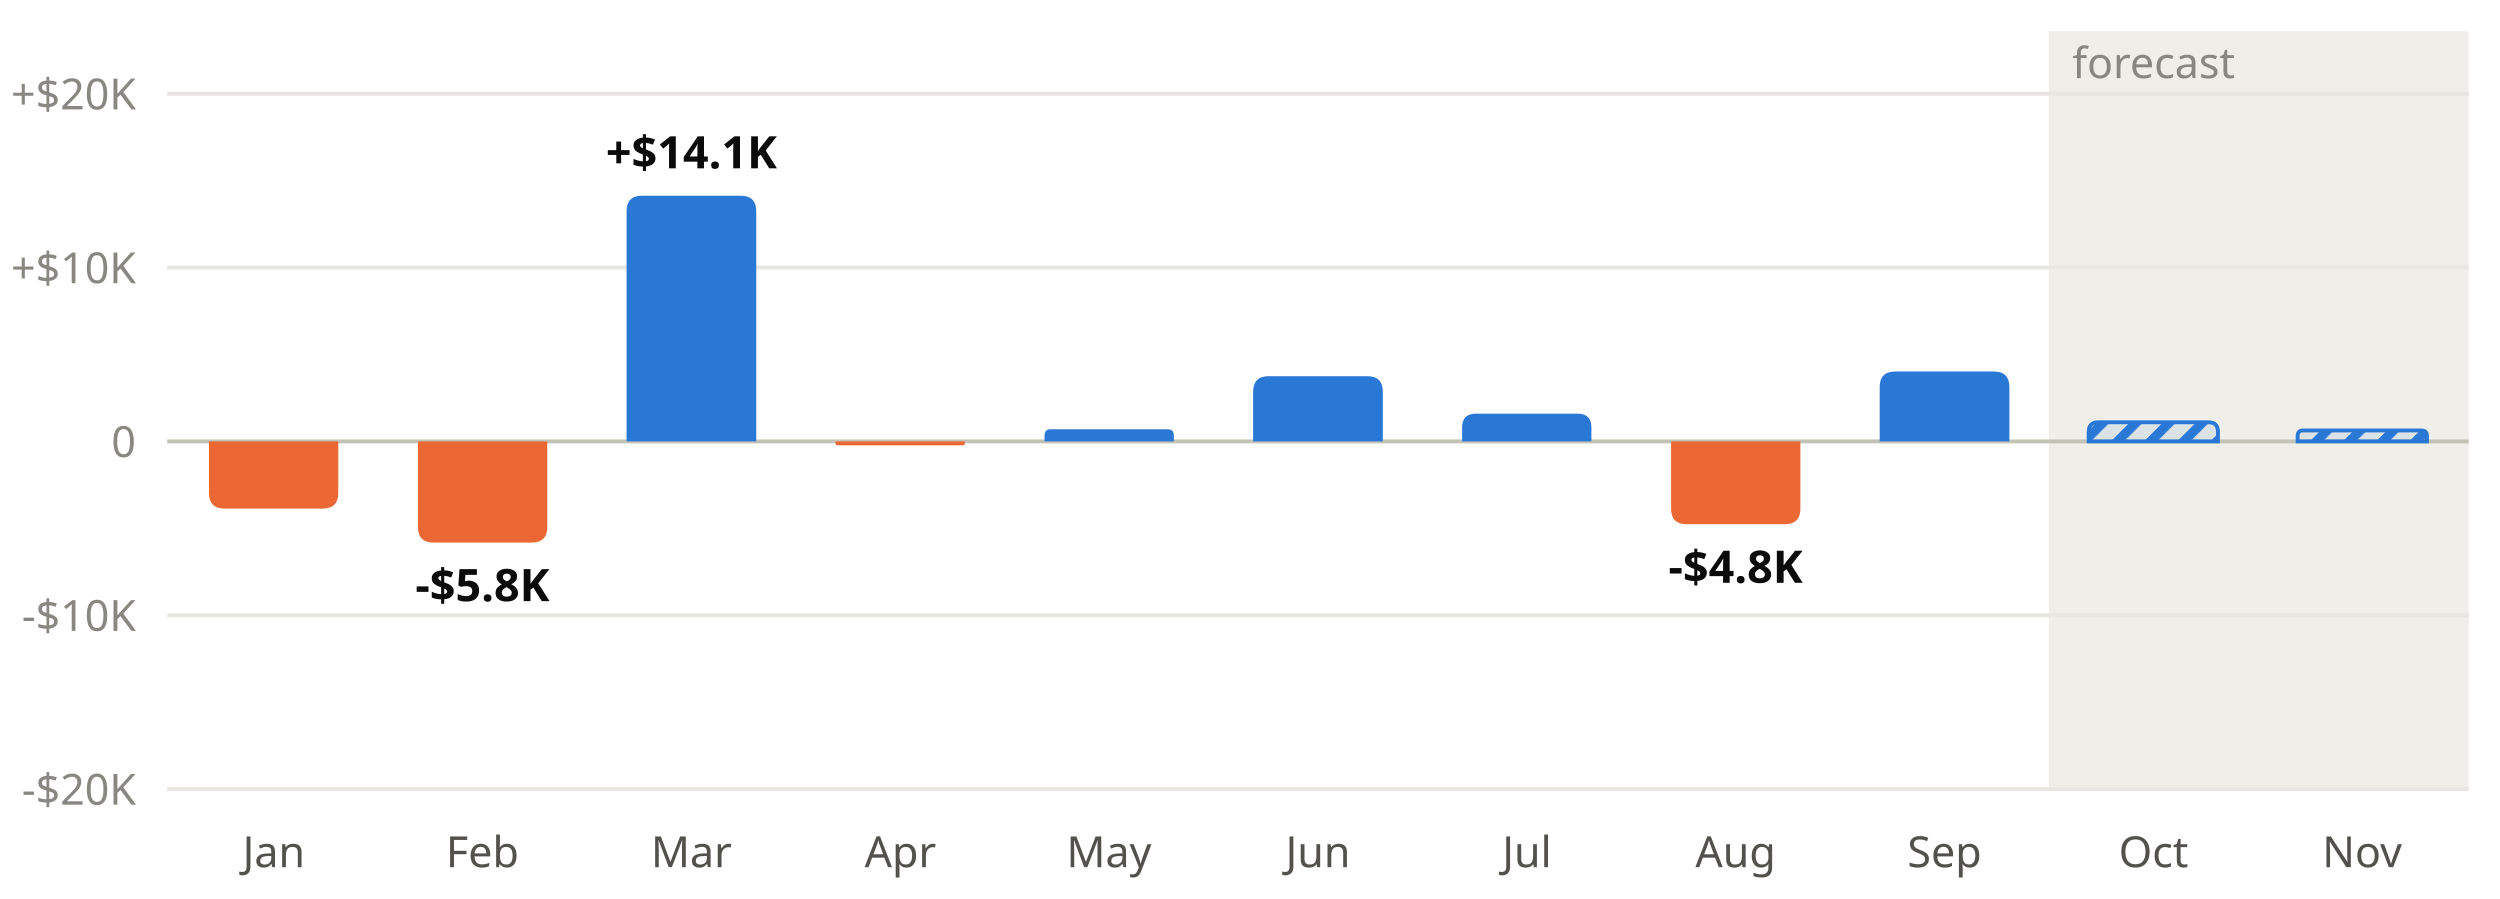
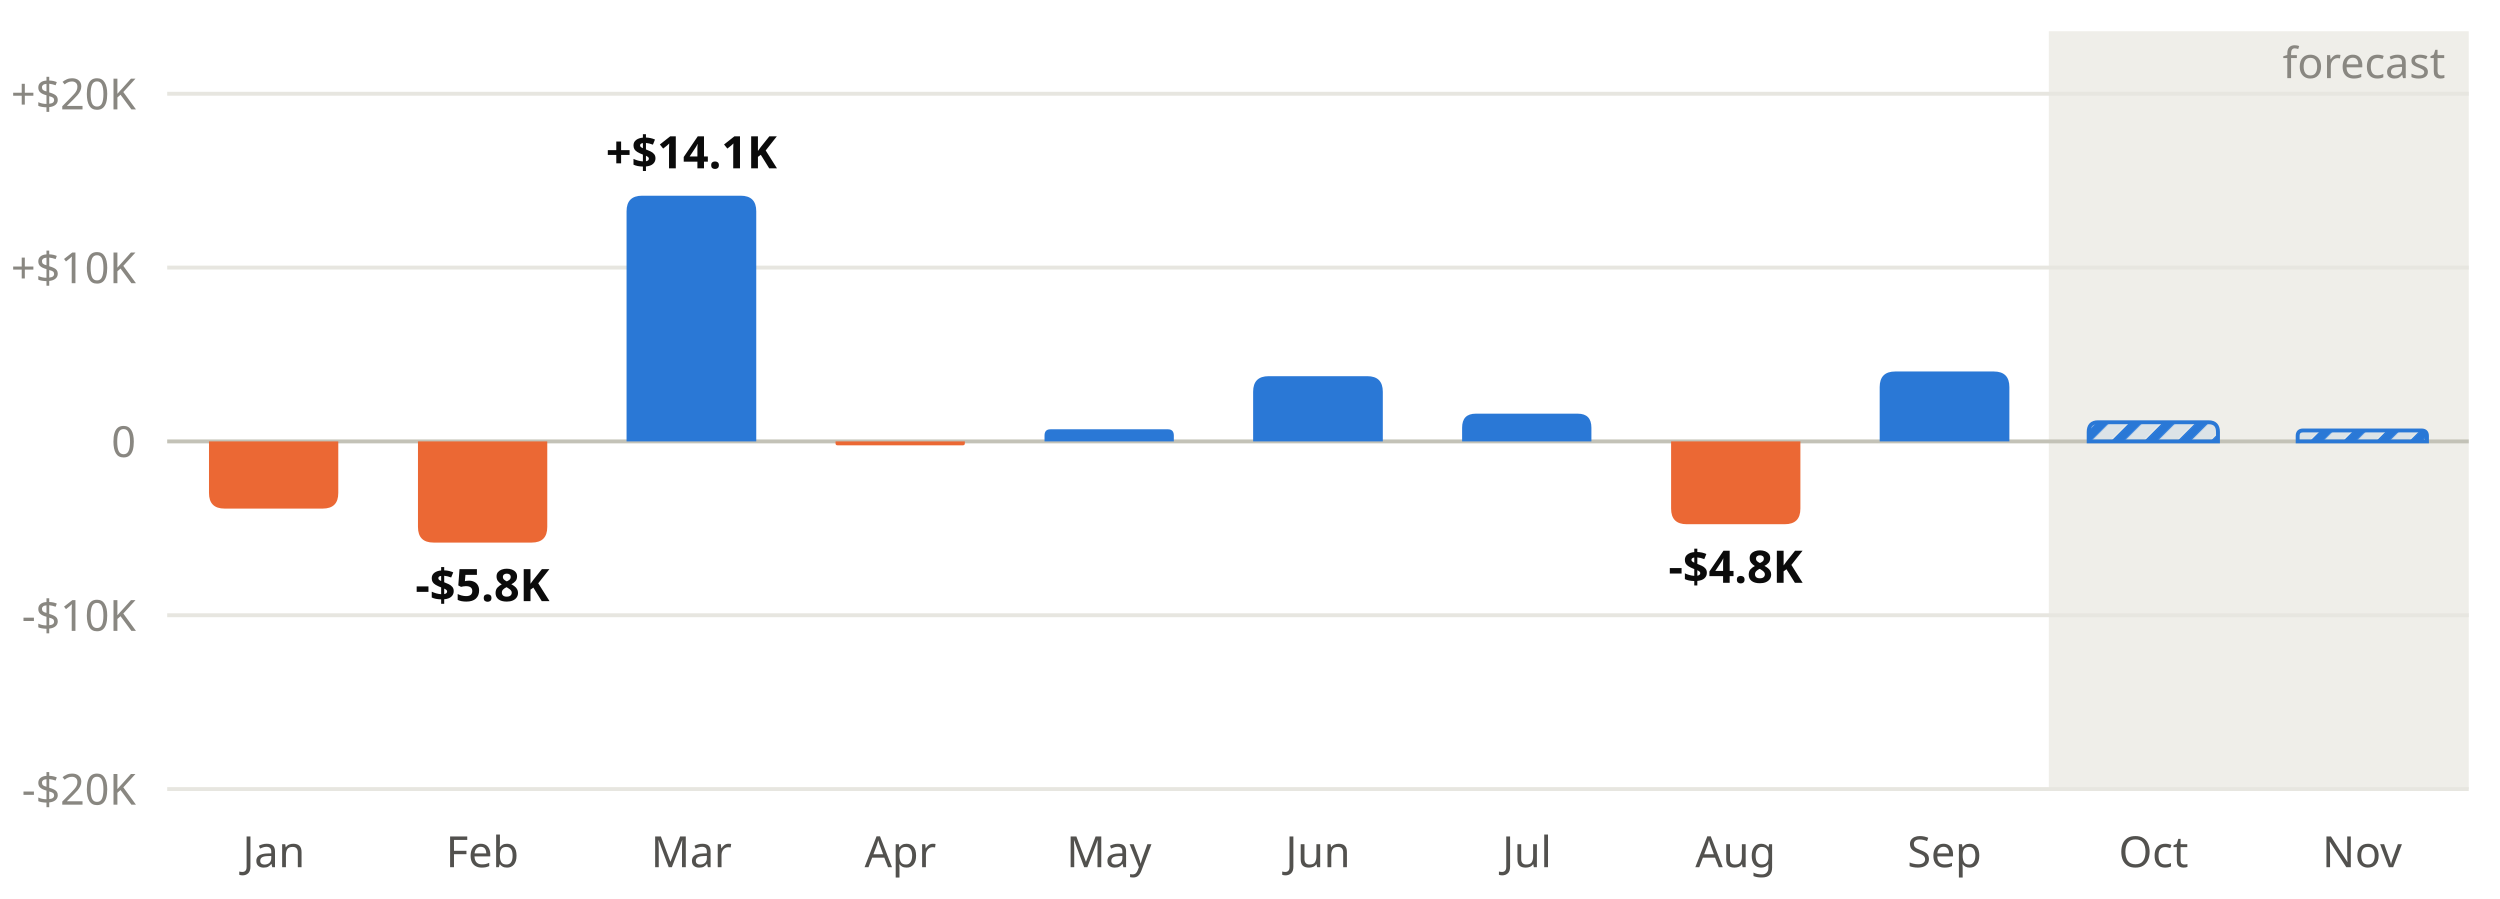
<svg xmlns="http://www.w3.org/2000/svg" class="bareink" viewBox="0 0 640 230" width="640" height="230" role="img" aria-label="March carried the year" font-family="system-ui,sans-serif" font-size="11" fill="#898781" style="overflow:visible;max-width:100%;height:auto">
  <defs>
    <pattern id="bilevhuks1" patternUnits="userSpaceOnUse" width="6" height="6" patternTransform="rotate(45)">
      <rect width="6" height="6" fill="#2a78d6" fill-opacity="0.1" />
      <rect width="2.4" height="6" fill="#2a78d6" />
    </pattern>
    <pattern id="bilevhuks2" patternUnits="userSpaceOnUse" width="6" height="6" patternTransform="rotate(45)">
      <rect width="6" height="6" fill="#eb6834" fill-opacity="0.1" />
      <rect width="2.4" height="6" fill="#eb6834" />
    </pattern>
  </defs>
  <rect x="524.5" y="8" width="107.5" height="194" fill="#efeee9" />
-   <text x="530.5" y="20">forecast</text>
+   <text x="626" y="20" text-anchor="end">forecast</text>
  <line x1="42.8" x2="632" y1="202" y2="202" stroke="#e7e6e0" />
  <text x="34.8" y="206" text-anchor="end">-$20K</text>
  <line x1="42.8" x2="632" y1="157.5" y2="157.5" stroke="#e7e6e0" />
  <text x="34.8" y="161.5" text-anchor="end">-$10K</text>
  <line x1="42.8" x2="632" y1="113" y2="113" stroke="#c3c2b7" />
  <text x="34.8" y="117" text-anchor="end">0</text>
  <line x1="42.8" x2="632" y1="68.5" y2="68.5" stroke="#e7e6e0" />
  <text x="34.8" y="72.5" text-anchor="end">+$10K</text>
  <line x1="42.8" x2="632" y1="24" y2="24" stroke="#e7e6e0" />
  <text x="34.8" y="28" text-anchor="end">+$20K</text>
  <path d="M53.5,113H86.6V126.2Q86.6,130.2 82.6,130.2H57.5Q53.5,130.2 53.5,126.2V113Z" fill="#eb6834" />
  <text x="70.1" y="222" text-anchor="middle" fill="#52514e">Jan</text>
  <rect x="43.3" y="24" width="53.5" height="178" fill="transparent" tabindex="0" data-i="0" />
  <path d="M107,113H140.1V134.9Q140.1,138.9 136.1,138.9H111Q107,138.9 107,134.9V113Z" fill="#eb6834" />
  <text x="123.5" y="222" text-anchor="middle" fill="#52514e">Feb</text>
  <text x="123.5" y="153.9" text-anchor="middle" fill="#0b0b0b" font-size="11.5" font-weight="600">-$5.8K</text>
  <rect x="96.8" y="24" width="53.5" height="178" fill="transparent" tabindex="0" data-i="1" />
  <path d="M164.4,50.1H189.6Q193.6,50.1 193.6,54.1V113H160.4V54.1Q160.4,50.1 164.4,50.1Z" fill="#2a78d6" />
  <text x="177" y="222" text-anchor="middle" fill="#52514e">Mar</text>
  <text x="177" y="43.1" text-anchor="middle" fill="#0b0b0b" font-size="11.5" font-weight="600">+$14.1K</text>
  <rect x="150.3" y="24" width="53.5" height="178" fill="transparent" tabindex="0" data-i="2" />
  <path d="M213.9,113H247V113.5Q247,114 246.5,114H214.4Q213.9,114 213.9,113.5V113Z" fill="#eb6834" />
  <text x="230.5" y="222" text-anchor="middle" fill="#52514e">Apr</text>
  <rect x="203.7" y="24" width="53.5" height="178" fill="transparent" tabindex="0" data-i="3" />
  <path d="M268.9,109.9H299Q300.5,109.9 300.5,111.5V113H267.4V111.5Q267.4,109.9 268.9,109.9Z" fill="#2a78d6" />
  <text x="283.9" y="222" text-anchor="middle" fill="#52514e">May</text>
  <rect x="257.2" y="24" width="53.5" height="178" fill="transparent" tabindex="0" data-i="4" />
  <path d="M324.8,96.3H350Q354,96.3 354,100.3V113H320.8V100.3Q320.8,96.3 324.8,96.3Z" fill="#2a78d6" />
  <text x="337.4" y="222" text-anchor="middle" fill="#52514e">Jun</text>
  <rect x="310.7" y="24" width="53.5" height="178" fill="transparent" tabindex="0" data-i="5" />
  <path d="M377.8,105.9H403.9Q407.4,105.9 407.4,109.5V113H374.3V109.5Q374.3,105.9 377.8,105.9Z" fill="#2a78d6" />
  <text x="390.9" y="222" text-anchor="middle" fill="#52514e">Jul</text>
  <rect x="364.1" y="24" width="53.5" height="178" fill="transparent" tabindex="0" data-i="6" />
  <path d="M427.8,113H460.9V130.2Q460.9,134.2 456.9,134.2H431.8Q427.8,134.2 427.8,130.2V113Z" fill="#eb6834" />
  <text x="444.3" y="222" text-anchor="middle" fill="#52514e">Aug</text>
  <text x="444.3" y="149.2" text-anchor="middle" fill="#0b0b0b" font-size="11.5" font-weight="600">-$4.8K</text>
  <rect x="417.6" y="24" width="53.5" height="178" fill="transparent" tabindex="0" data-i="7" />
  <path d="M485.2,95.1H510.4Q514.4,95.1 514.4,99.1V113H481.2V99.1Q481.2,95.1 485.2,95.1Z" fill="#2a78d6" />
  <text x="497.8" y="222" text-anchor="middle" fill="#52514e">Sep</text>
  <rect x="471.1" y="24" width="53.5" height="178" fill="transparent" tabindex="0" data-i="8" />
  <path d="M537.1,108.1H565.4Q567.8,108.1 567.8,110.6V113H534.7V110.6Q534.7,108.1 537.1,108.1Z" fill="url(#bilevhuks1)" stroke="#2a78d6" />
  <text x="551.3" y="222" text-anchor="middle" fill="#52514e">Oct</text>
  <rect x="524.5" y="24" width="53.5" height="178" fill="transparent" tabindex="0" data-i="9" />
  <path d="M589.6,110.2H619.9Q621.3,110.2 621.3,111.6V113H588.2V111.6Q588.2,110.2 589.6,110.2Z" fill="url(#bilevhuks1)" stroke="#2a78d6" />
  <text x="604.7" y="222" text-anchor="middle" fill="#52514e">Nov</text>
  <rect x="578" y="24" width="53.5" height="178" fill="transparent" tabindex="0" data-i="10" />
</svg>
